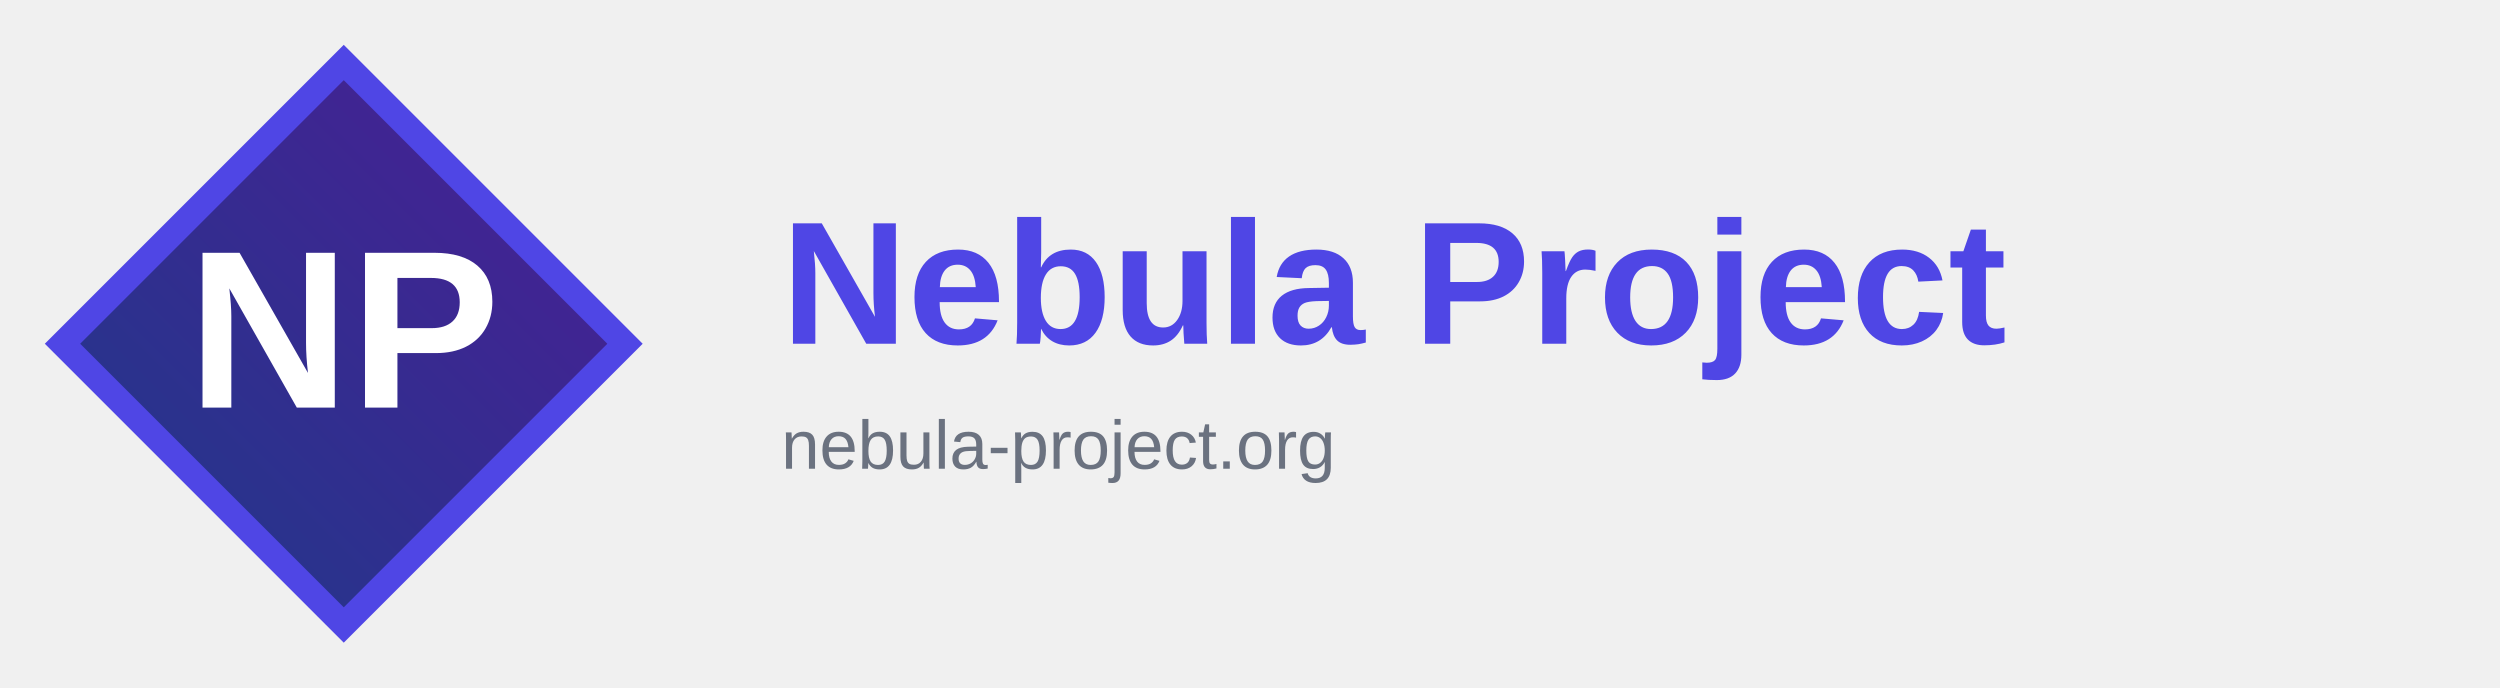
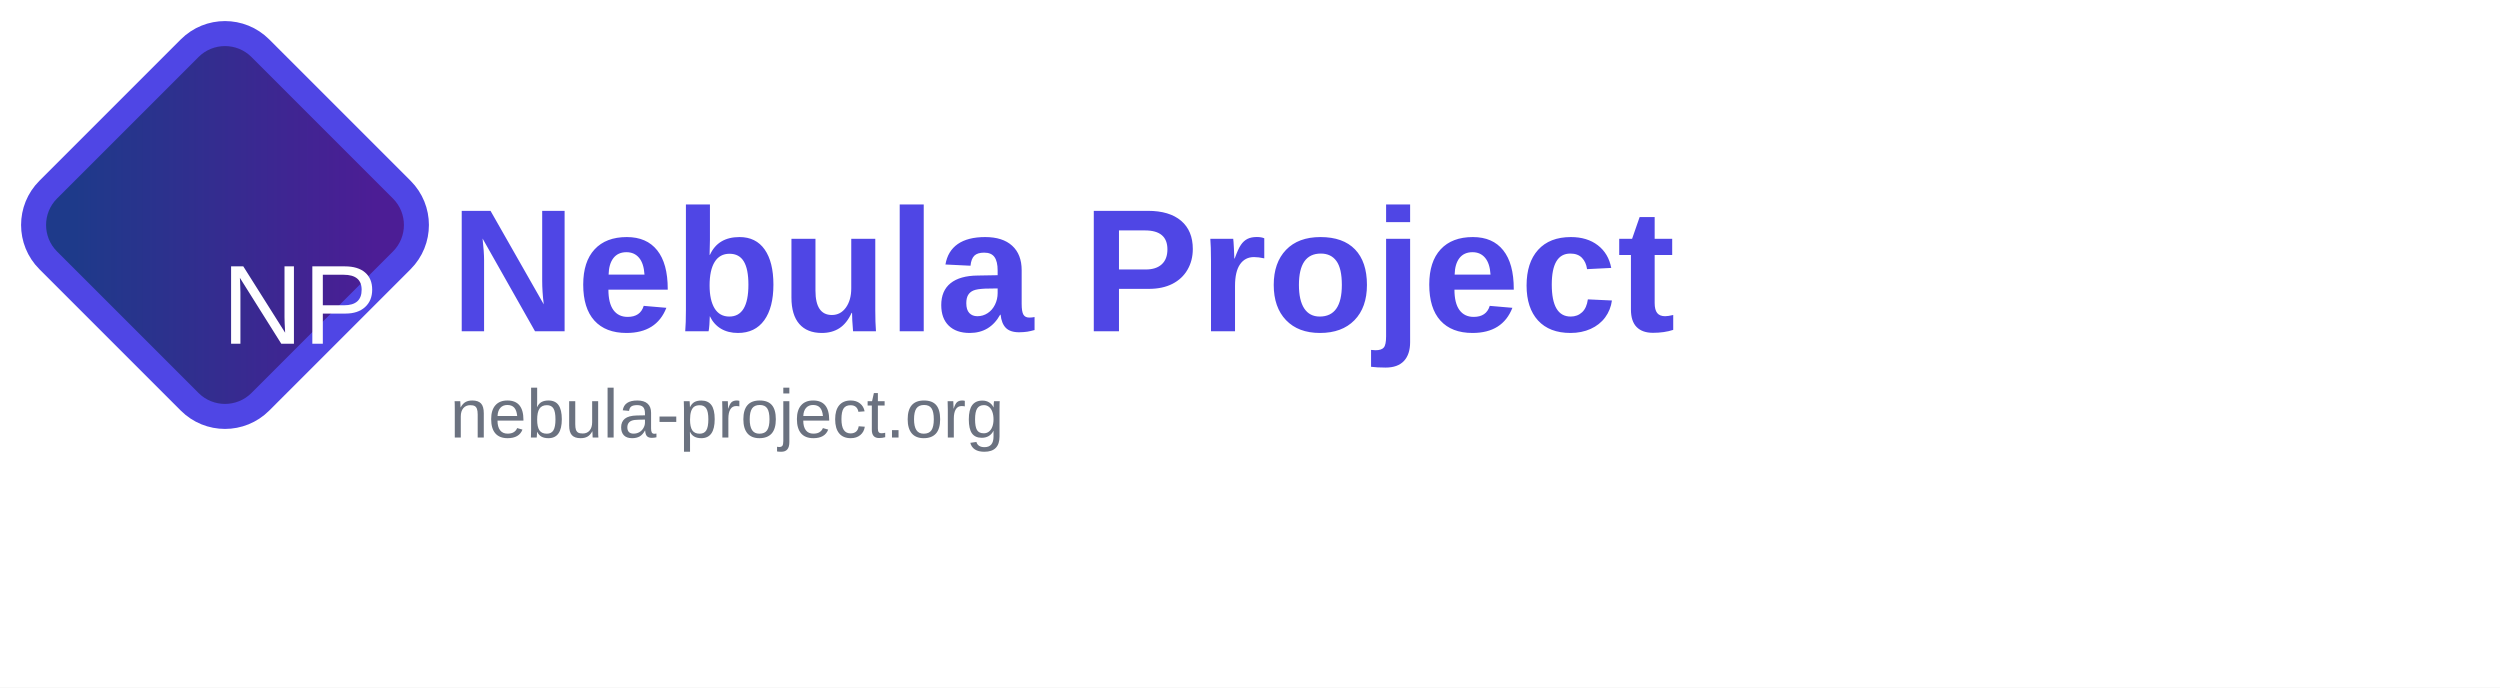
<svg xmlns="http://www.w3.org/2000/svg" width="800" height="220" viewBox="0 0 800 220">
-   <defs>
-     <linearGradient id="badgeGrad" x1="100%" y1="0%" x2="0%" y2="100%">
-       <stop offset="0%" stop-color="#4C1D95" />
-       <stop offset="100%" stop-color="#1E3A8A" />
-     </linearGradient>
-   </defs>
-   <path d="M110 20 L200 110 L110 200 L20 110 Z" fill="url(#badgeGrad)" stroke="#4F46E5" stroke-width="8" />
-   <text x="110" y="110" text-anchor="middle" dominant-baseline="middle" font-family="Arial, Helvetica, sans-serif" font-size="72" font-weight="bold" fill="#FFFFFF">NP</text>
-   <text x="250" y="110" font-family="Arial, Helvetica, sans-serif" font-size="56" font-weight="bold" fill="#4F46E5">Nebula Project</text>
-   <text x="250" y="150" font-family="Arial, Helvetica, sans-serif" font-size="22" fill="#6B7280">nebula-project.org</text>
+   <rect width="100%" height="100%" fill="white" />
+   <g transform="translate(24,24)">
+     <defs>
+       <linearGradient id="badgeGrad" x1="0.854" y1="0.146" x2="0.146" y2="0.854">
+         <stop offset="0%" stop-color="#4C1D95" />
+         <stop offset="100%" stop-color="#1E3A8A" />
+       </linearGradient>
+     </defs>
+     <g transform="translate(0,0)">
+       <rect x="0" y="0" width="96" height="96" fill="url(#badgeGrad)" stroke="#4F46E5" stroke-width="8" transform="translate(48,48) rotate(45) translate(-48,-48)" rx="16" ry="16" />
+       <text x="72" y="86" font-family="Arial, Helvetica, sans-serif" font-size="36" text-anchor="middle" fill="white">NP</text>
+     </g>
+     <text x="120" y="82" font-family="Arial, Helvetica, sans-serif" font-size="56" font-weight="700" fill="#4F46E5">Nebula Project</text>
+     <text x="120" y="116" font-family="Arial, Helvetica, sans-serif" font-size="22" fill="#6B7280">nebula-project.org</text>
+   </g>
</svg>
